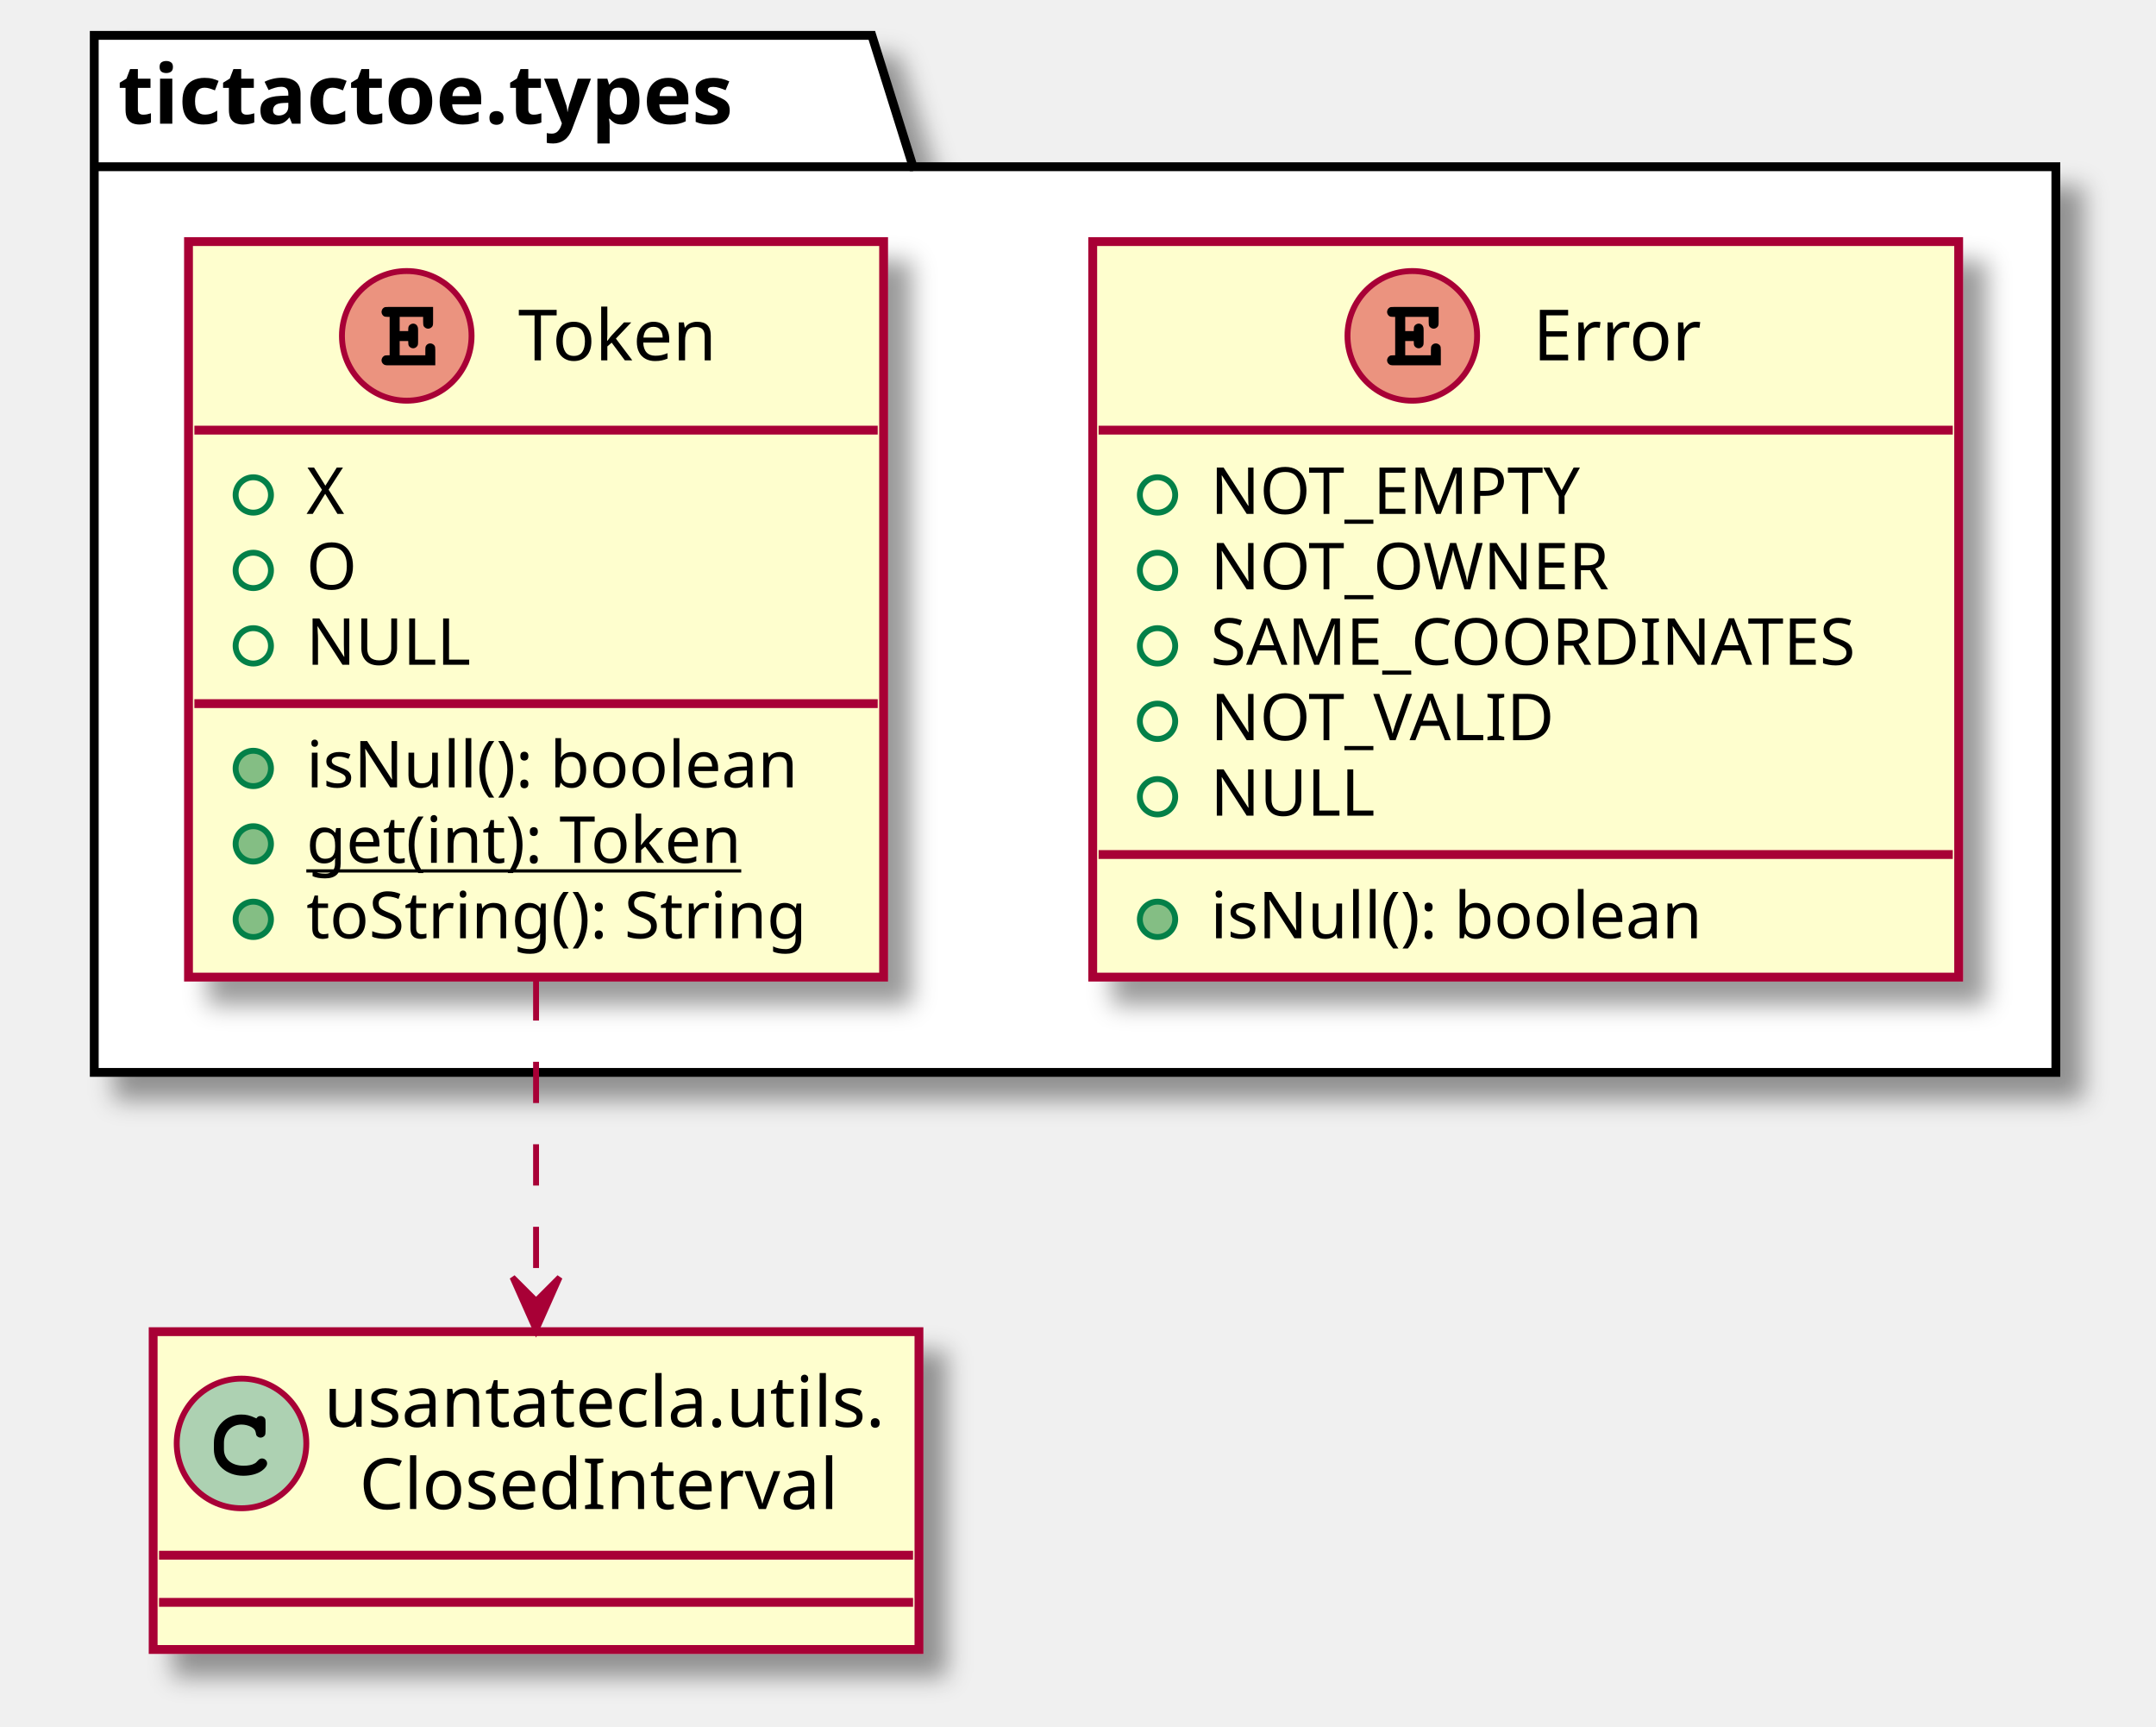
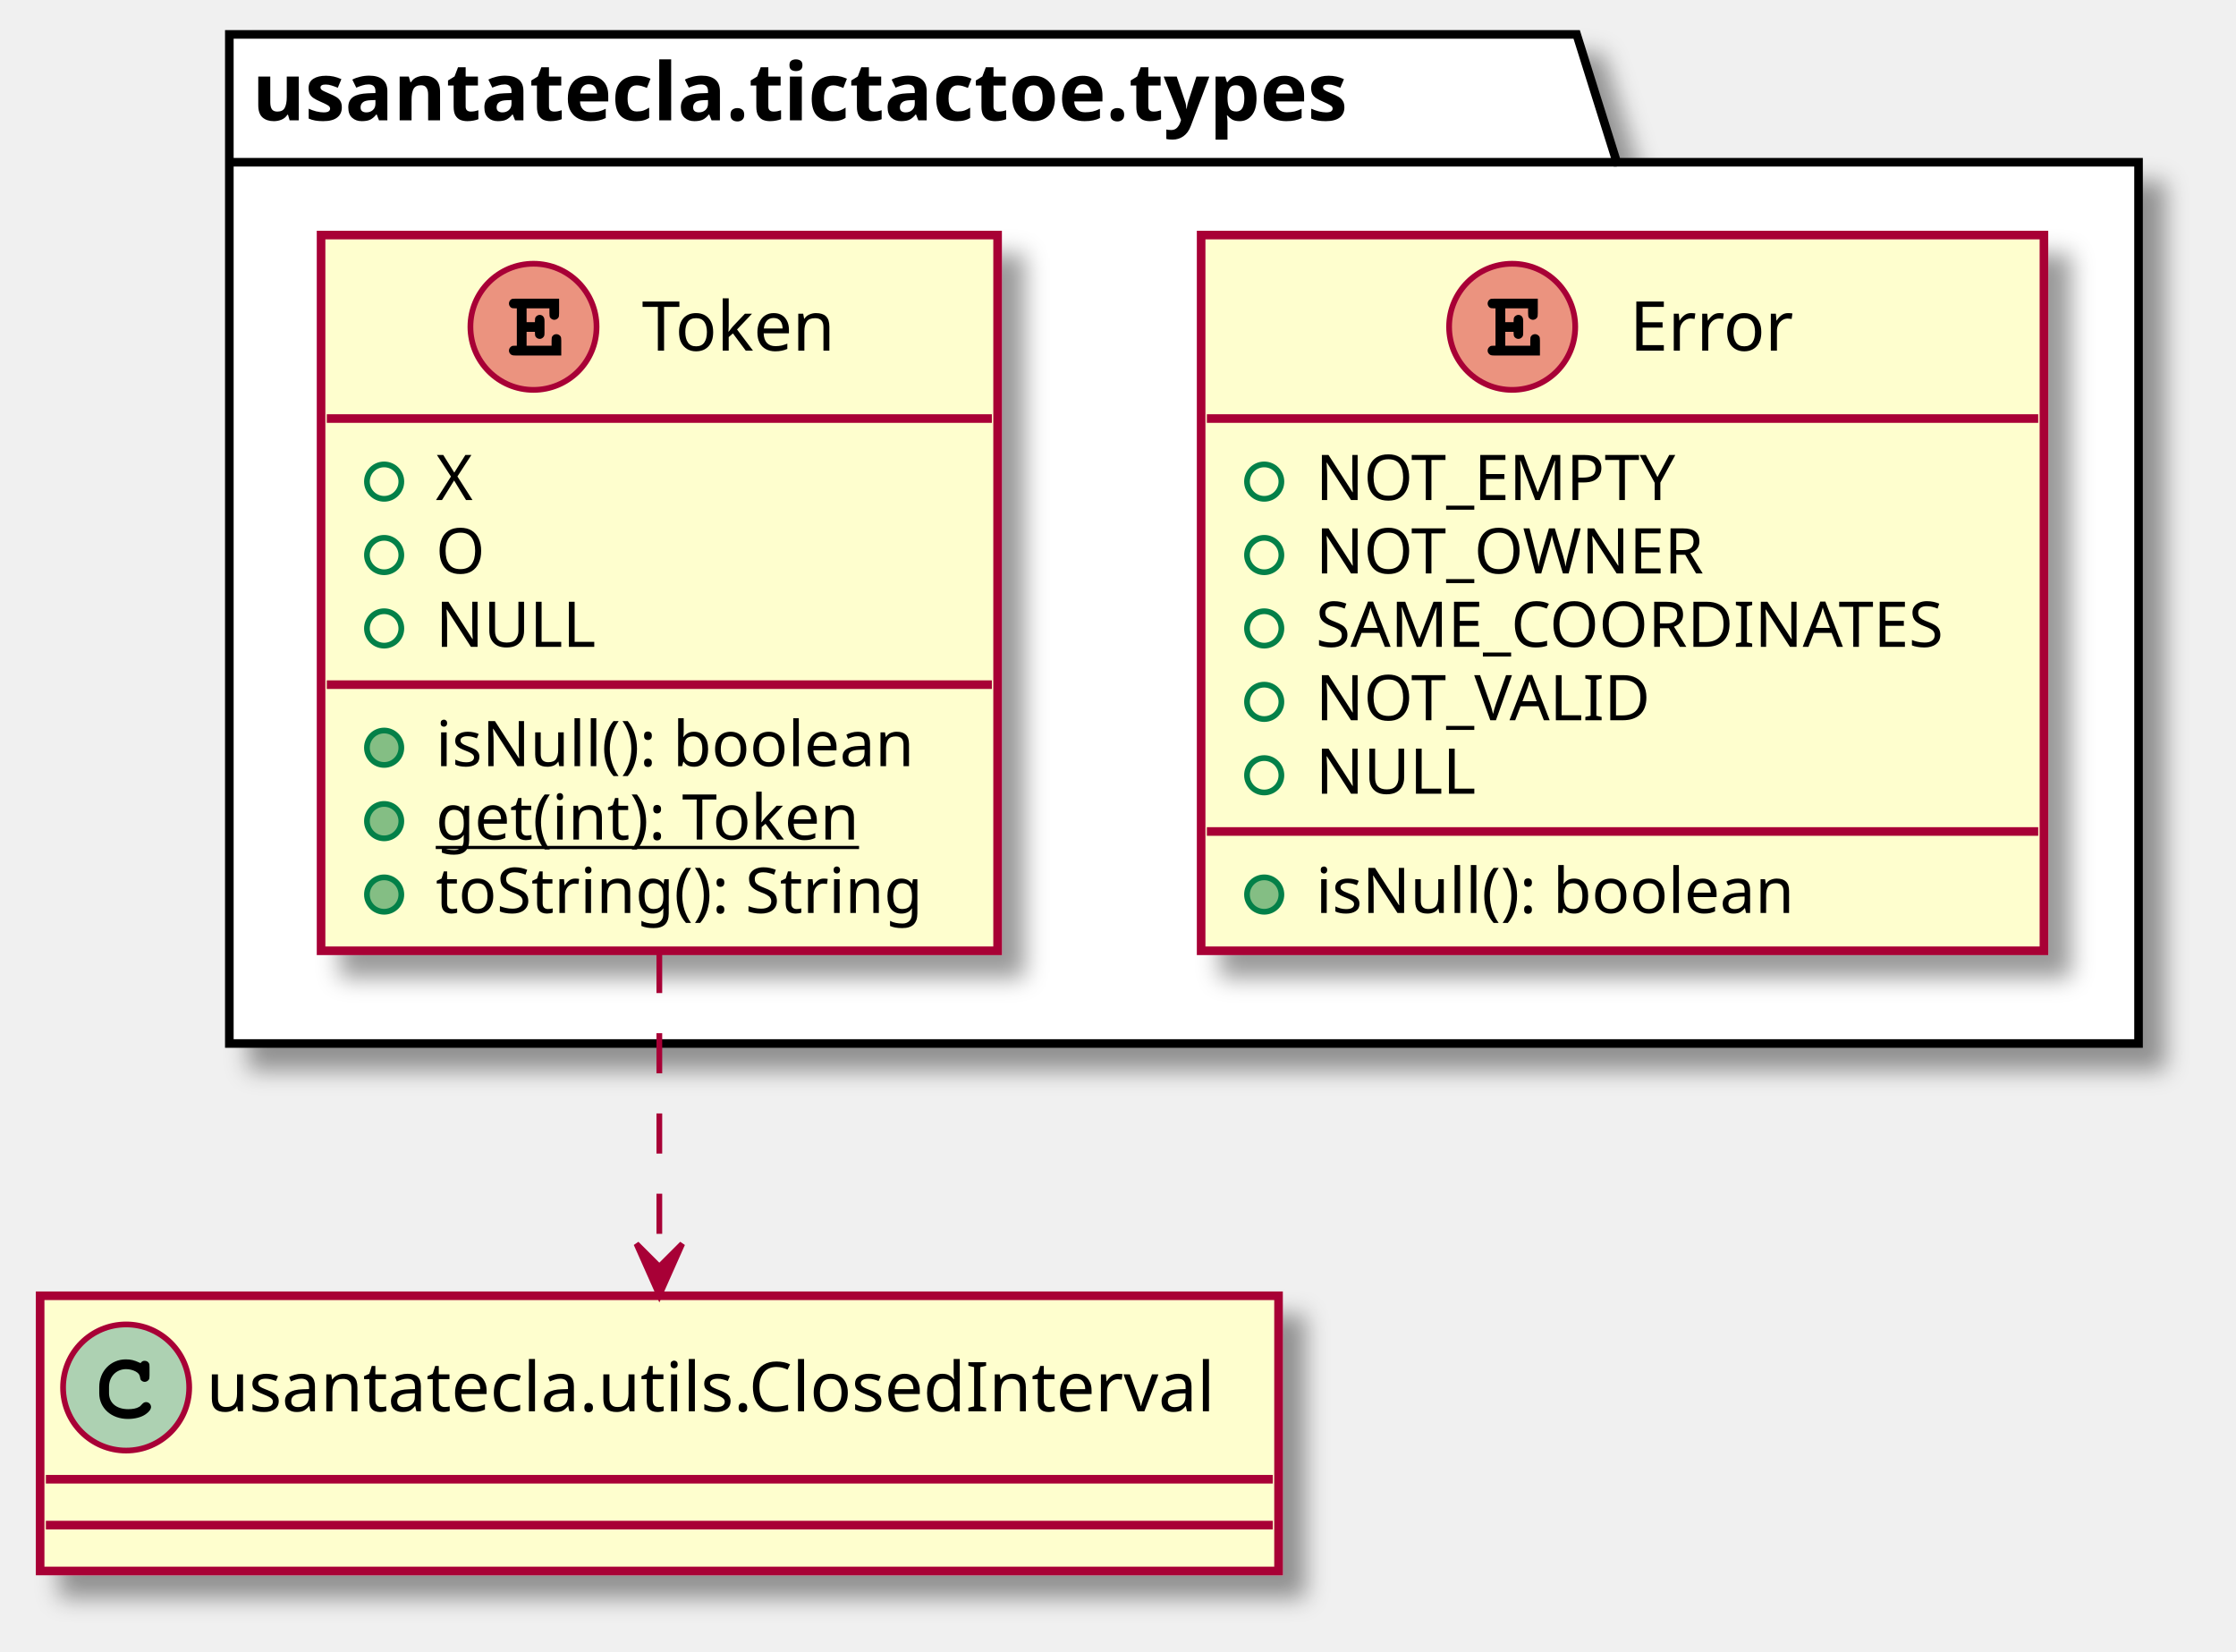
- <svg xmlns="http://www.w3.org/2000/svg" contentScriptType="application/ecmascript" contentStyleType="text/css" height="293px" preserveAspectRatio="none" style="width:366px;height:293px;" version="1.1" viewBox="0 0 366 293" width="366px" zoomAndPan="magnify">
+ <svg xmlns="http://www.w3.org/2000/svg" contentScriptType="application/ecmascript" contentStyleType="text/css" height="288px" preserveAspectRatio="none" style="width:390px;height:288px;" version="1.1" viewBox="0 0 390 288" width="390px" zoomAndPan="magnify">
  <defs>
-     <filter height="300%" id="f1x0ylsgcm5eri" width="300%" x="-1" y="-1">
+     <filter height="300%" id="f184q5obsug5zt" width="300%" x="-1" y="-1">
      <feGaussianBlur result="blurOut" stdDeviation="2.0" />
      <feColorMatrix in="blurOut" result="blurOut2" type="matrix" values="0 0 0 0 0 0 0 0 0 0 0 0 0 0 0 0 0 0 .4 0" />
      <feOffset dx="4.0" dy="4.0" in="blurOut2" result="blurOut3" />
      <feBlend in="SourceGraphic" in2="blurOut3" mode="normal" />
    </filter>
  </defs>
  <g>
-     <polygon fill="#FFFFFF" filter="url(#f1x0ylsgcm5eri)" points="16,6,148,6,155,28.297,349,28.297,349,182,16,182,16,6" style="stroke:#000000;stroke-width:1.5;" />
-     <line style="stroke:#000000;stroke-width:1.5;" x1="16" x2="155" y1="28.297" y2="28.297" />
-     <text fill="#000000" font-family="sans-serif" font-size="14" font-weight="bold" lengthAdjust="spacingAndGlyphs" textLength="126" x="20" y="20.995">tictactoe.types</text>
-     <rect codeLine="3" fill="#FEFECE" filter="url(#f1x0ylsgcm5eri)" height="124.828" id="tictactoe.types.Error" style="stroke:#A80036;stroke-width:1.5;" width="147" x="185.5" y="41" />
-     <ellipse cx="239.75" cy="57" fill="#EB937F" rx="11" ry="11" style="stroke:#A80036;stroke-width:1.0;" />
-     <path d="M238.547,57.875 L240,57.875 L240,57.984 C240,58.391 240.031,58.547 240.109,58.703 C240.266,58.953 240.547,59.109 240.844,59.109 C241.094,59.109 241.359,58.969 241.516,58.75 C241.641,58.594 241.672,58.438 241.672,57.984 L241.672,56.062 C241.672,55.906 241.672,55.859 241.656,55.703 C241.594,55.234 241.281,54.922 240.828,54.922 C240.578,54.922 240.312,55.062 240.141,55.281 C240.031,55.453 240,55.609 240,56.062 L240,56.188 L238.547,56.188 L238.547,53.781 L242.531,53.781 L242.531,54.641 C242.531,55.047 242.562,55.219 242.641,55.375 C242.812,55.625 243.094,55.781 243.375,55.781 C243.641,55.781 243.906,55.641 244.078,55.422 C244.188,55.25 244.219,55.109 244.219,54.641 L244.219,52.094 L236.594,52.094 C236.156,52.094 236.031,52.109 235.875,52.203 C235.625,52.359 235.469,52.656 235.469,52.938 C235.469,53.219 235.609,53.469 235.828,53.641 C235.984,53.75 236.172,53.781 236.594,53.781 L236.844,53.781 L236.844,60.297 L236.594,60.297 C236.188,60.297 236.031,60.312 235.875,60.422 C235.625,60.594 235.469,60.859 235.469,61.156 C235.469,61.422 235.609,61.672 235.828,61.828 C235.969,61.953 236.203,62 236.594,62 L244.594,62 L244.594,59.422 C244.594,58.984 244.562,58.844 244.484,58.688 C244.312,58.438 244.031,58.281 243.75,58.281 C243.484,58.281 243.219,58.391 243.047,58.641 C242.938,58.797 242.906,58.938 242.906,59.422 L242.906,60.297 L238.547,60.297 L238.547,57.875 Z " fill="#000000" />
-     <text fill="#000000" font-family="sans-serif" font-size="12" lengthAdjust="spacingAndGlyphs" textLength="30" x="260.25" y="61.154">Error</text>
-     <line style="stroke:#A80036;stroke-width:1.5;" x1="186.5" x2="331.5" y1="73" y2="73" />
-     <ellipse cx="196.5" cy="84" fill="none" rx="3" ry="3" style="stroke:#038048;stroke-width:1.0;" />
-     <text fill="#000000" font-family="sans-serif" font-size="11" lengthAdjust="spacingAndGlyphs" textLength="66" x="205.5" y="87.21">NOT_EMPTY</text>
-     <ellipse cx="196.5" cy="96.805" fill="none" rx="3" ry="3" style="stroke:#038048;stroke-width:1.0;" />
-     <text fill="#000000" font-family="sans-serif" font-size="11" lengthAdjust="spacingAndGlyphs" textLength="72" x="205.5" y="100.015">NOT_OWNER</text>
-     <ellipse cx="196.5" cy="109.609" fill="none" rx="3" ry="3" style="stroke:#038048;stroke-width:1.0;" />
-     <text fill="#000000" font-family="sans-serif" font-size="11" lengthAdjust="spacingAndGlyphs" textLength="121" x="205.5" y="112.82">SAME_COORDINATES</text>
-     <ellipse cx="196.5" cy="122.414" fill="none" rx="3" ry="3" style="stroke:#038048;stroke-width:1.0;" />
-     <text fill="#000000" font-family="sans-serif" font-size="11" lengthAdjust="spacingAndGlyphs" textLength="64" x="205.5" y="125.624">NOT_VALID</text>
-     <ellipse cx="196.5" cy="135.219" fill="none" rx="3" ry="3" style="stroke:#038048;stroke-width:1.0;" />
-     <text fill="#000000" font-family="sans-serif" font-size="11" lengthAdjust="spacingAndGlyphs" textLength="28" x="205.5" y="138.429">NULL</text>
-     <line style="stroke:#A80036;stroke-width:1.5;" x1="186.5" x2="331.5" y1="145.023" y2="145.023" />
-     <ellipse cx="196.5" cy="156.023" fill="#84BE84" rx="3" ry="3" style="stroke:#038048;stroke-width:1.0;" />
-     <text fill="#000000" font-family="sans-serif" font-size="11" lengthAdjust="spacingAndGlyphs" textLength="91" x="205.5" y="159.234">isNull(): boolean</text>
-     <rect codeLine="12" fill="#FEFECE" filter="url(#f1x0ylsgcm5eri)" height="124.828" id="tictactoe.types.Token" style="stroke:#A80036;stroke-width:1.5;" width="118" x="32" y="41" />
-     <ellipse cx="69.05" cy="57" fill="#EB937F" rx="11" ry="11" style="stroke:#A80036;stroke-width:1.0;" />
-     <path d="M67.847,57.875 L69.3,57.875 L69.3,57.984 C69.3,58.391 69.331,58.547 69.409,58.703 C69.566,58.953 69.847,59.109 70.144,59.109 C70.394,59.109 70.659,58.969 70.816,58.75 C70.941,58.594 70.972,58.438 70.972,57.984 L70.972,56.062 C70.972,55.906 70.972,55.859 70.956,55.703 C70.894,55.234 70.581,54.922 70.128,54.922 C69.878,54.922 69.612,55.062 69.441,55.281 C69.331,55.453 69.3,55.609 69.3,56.062 L69.3,56.188 L67.847,56.188 L67.847,53.781 L71.831,53.781 L71.831,54.641 C71.831,55.047 71.862,55.219 71.941,55.375 C72.112,55.625 72.394,55.781 72.675,55.781 C72.941,55.781 73.206,55.641 73.378,55.422 C73.487,55.25 73.519,55.109 73.519,54.641 L73.519,52.094 L65.894,52.094 C65.456,52.094 65.331,52.109 65.175,52.203 C64.925,52.359 64.769,52.656 64.769,52.938 C64.769,53.219 64.909,53.469 65.128,53.641 C65.284,53.75 65.472,53.781 65.894,53.781 L66.144,53.781 L66.144,60.297 L65.894,60.297 C65.487,60.297 65.331,60.312 65.175,60.422 C64.925,60.594 64.769,60.859 64.769,61.156 C64.769,61.422 64.909,61.672 65.128,61.828 C65.269,61.953 65.503,62 65.894,62 L73.894,62 L73.894,59.422 C73.894,58.984 73.862,58.844 73.784,58.688 C73.612,58.438 73.331,58.281 73.05,58.281 C72.784,58.281 72.519,58.391 72.347,58.641 C72.237,58.797 72.206,58.938 72.206,59.422 L72.206,60.297 L67.847,60.297 L67.847,57.875 Z " fill="#000000" />
-     <text fill="#000000" font-family="sans-serif" font-size="12" lengthAdjust="spacingAndGlyphs" textLength="37" x="87.95" y="61.154">Token</text>
-     <line style="stroke:#A80036;stroke-width:1.5;" x1="33" x2="149" y1="73" y2="73" />
-     <ellipse cx="43" cy="84" fill="none" rx="3" ry="3" style="stroke:#038048;stroke-width:1.0;" />
-     <text fill="#000000" font-family="sans-serif" font-size="11" lengthAdjust="spacingAndGlyphs" textLength="8" x="52" y="87.21">X</text>
-     <ellipse cx="43" cy="96.805" fill="none" rx="3" ry="3" style="stroke:#038048;stroke-width:1.0;" />
-     <text fill="#000000" font-family="sans-serif" font-size="11" lengthAdjust="spacingAndGlyphs" textLength="9" x="52" y="100.015">O</text>
-     <ellipse cx="43" cy="109.609" fill="none" rx="3" ry="3" style="stroke:#038048;stroke-width:1.0;" />
-     <text fill="#000000" font-family="sans-serif" font-size="11" lengthAdjust="spacingAndGlyphs" textLength="28" x="52" y="112.82">NULL</text>
-     <line style="stroke:#A80036;stroke-width:1.5;" x1="33" x2="149" y1="119.414" y2="119.414" />
-     <ellipse cx="43" cy="130.414" fill="#84BE84" rx="3" ry="3" style="stroke:#038048;stroke-width:1.0;" />
-     <text fill="#000000" font-family="sans-serif" font-size="11" lengthAdjust="spacingAndGlyphs" textLength="91" x="52" y="133.625">isNull(): boolean</text>
-     <ellipse cx="43" cy="143.219" fill="#84BE84" rx="3" ry="3" style="stroke:#038048;stroke-width:1.0;" />
-     <text fill="#000000" font-family="sans-serif" font-size="11" lengthAdjust="spacingAndGlyphs" text-decoration="underline" textLength="83" x="52" y="146.429">get(int): Token</text>
-     <ellipse cx="43" cy="156.023" fill="#84BE84" rx="3" ry="3" style="stroke:#038048;stroke-width:1.0;" />
-     <text fill="#000000" font-family="sans-serif" font-size="11" lengthAdjust="spacingAndGlyphs" textLength="92" x="52" y="159.234">toString(): String</text>
-     <rect codeLine="1" fill="#FEFECE" filter="url(#f1x0ylsgcm5eri)" height="53.938" id="ClosedInterval" style="stroke:#A80036;stroke-width:1.5;" width="130" x="26" y="226" />
-     <ellipse cx="41" cy="244.969" fill="#ADD1B2" rx="11" ry="11" style="stroke:#A80036;stroke-width:1.0;" />
-     <path d="M43.344,240.641 C42.406,240.203 41.812,240.062 40.938,240.062 C38.312,240.062 36.312,242.141 36.312,244.859 L36.312,245.984 C36.312,248.562 38.422,250.453 41.312,250.453 C42.531,250.453 43.688,250.156 44.438,249.609 C45.016,249.203 45.344,248.75 45.344,248.359 C45.344,247.906 44.953,247.516 44.484,247.516 C44.266,247.516 44.062,247.594 43.875,247.781 C43.422,248.266 43.422,248.266 43.234,248.359 C42.812,248.625 42.125,248.75 41.359,248.75 C39.312,248.75 38.016,247.656 38.016,245.953 L38.016,244.859 C38.016,243.078 39.266,241.766 41,241.766 C41.578,241.766 42.188,241.922 42.656,242.172 C43.141,242.453 43.312,242.672 43.406,243.078 C43.469,243.484 43.5,243.609 43.641,243.734 C43.781,243.875 44.016,243.984 44.234,243.984 C44.5,243.984 44.766,243.844 44.938,243.625 C45.047,243.469 45.078,243.281 45.078,242.859 L45.078,241.438 C45.078,241 45.062,240.875 44.969,240.719 C44.812,240.453 44.531,240.312 44.234,240.312 C43.938,240.312 43.734,240.406 43.516,240.719 L43.344,240.641 Z " fill="#000000" />
-     <text fill="#000000" font-family="sans-serif" font-size="12" lengthAdjust="spacingAndGlyphs" textLength="98" x="55" y="242.139">usantatecla.utils.</text>
-     <text fill="#000000" font-family="sans-serif" font-size="12" lengthAdjust="spacingAndGlyphs" textLength="86" x="61" y="256.107">ClosedInterval</text>
-     <line style="stroke:#A80036;stroke-width:1.5;" x1="27" x2="155" y1="263.938" y2="263.938" />
-     <line style="stroke:#A80036;stroke-width:1.5;" x1="27" x2="155" y1="271.938" y2="271.938" />
-     <path codeLine="20" d="M91,166.199 C91,184.923 91,204.713 91,220.562 " fill="none" id="tictactoe.types.Token-to-ClosedInterval" style="stroke:#A80036;stroke-width:1.0;stroke-dasharray:7.0,7.0;" />
-     <polygon fill="#A80036" points="91,225.779,95,216.779,91,220.779,87,216.779,91,225.779" style="stroke:#A80036;stroke-width:1.0;" />
+     <polygon fill="#FFFFFF" filter="url(#f184q5obsug5zt)" points="40,6,275,6,282,28.297,373,28.297,373,182,40,182,40,6" style="stroke:#000000;stroke-width:1.5;" />
+     <line style="stroke:#000000;stroke-width:1.5;" x1="40" x2="282" y1="28.297" y2="28.297" />
+     <text fill="#000000" font-family="sans-serif" font-size="14" font-weight="bold" lengthAdjust="spacingAndGlyphs" textLength="229" x="44" y="20.995">usantatecla.tictactoe.types</text>
+     <rect codeLine="3" fill="#FEFECE" filter="url(#f184q5obsug5zt)" height="124.828" id="usantatecla.tictactoe.types.Error" style="stroke:#A80036;stroke-width:1.5;" width="147" x="209.5" y="41" />
+     <ellipse cx="263.75" cy="57" fill="#EB937F" rx="11" ry="11" style="stroke:#A80036;stroke-width:1.0;" />
+     <path d="M262.547,57.875 L264,57.875 L264,57.984 C264,58.391 264.031,58.547 264.109,58.703 C264.266,58.953 264.547,59.109 264.844,59.109 C265.094,59.109 265.359,58.969 265.516,58.75 C265.641,58.594 265.672,58.438 265.672,57.984 L265.672,56.062 C265.672,55.906 265.672,55.859 265.656,55.703 C265.594,55.234 265.281,54.922 264.828,54.922 C264.578,54.922 264.312,55.062 264.141,55.281 C264.031,55.453 264,55.609 264,56.062 L264,56.188 L262.547,56.188 L262.547,53.781 L266.531,53.781 L266.531,54.641 C266.531,55.047 266.562,55.219 266.641,55.375 C266.812,55.625 267.094,55.781 267.375,55.781 C267.641,55.781 267.906,55.641 268.078,55.422 C268.188,55.25 268.219,55.109 268.219,54.641 L268.219,52.094 L260.594,52.094 C260.156,52.094 260.031,52.109 259.875,52.203 C259.625,52.359 259.469,52.656 259.469,52.938 C259.469,53.219 259.609,53.469 259.828,53.641 C259.984,53.75 260.172,53.781 260.594,53.781 L260.844,53.781 L260.844,60.297 L260.594,60.297 C260.188,60.297 260.031,60.312 259.875,60.422 C259.625,60.594 259.469,60.859 259.469,61.156 C259.469,61.422 259.609,61.672 259.828,61.828 C259.969,61.953 260.203,62 260.594,62 L268.594,62 L268.594,59.422 C268.594,58.984 268.562,58.844 268.484,58.688 C268.312,58.438 268.031,58.281 267.75,58.281 C267.484,58.281 267.219,58.391 267.047,58.641 C266.938,58.797 266.906,58.938 266.906,59.422 L266.906,60.297 L262.547,60.297 L262.547,57.875 Z " fill="#000000" />
+     <text fill="#000000" font-family="sans-serif" font-size="12" lengthAdjust="spacingAndGlyphs" textLength="30" x="284.25" y="61.154">Error</text>
+     <line style="stroke:#A80036;stroke-width:1.5;" x1="210.5" x2="355.5" y1="73" y2="73" />
+     <ellipse cx="220.5" cy="84" fill="none" rx="3" ry="3" style="stroke:#038048;stroke-width:1.0;" />
+     <text fill="#000000" font-family="sans-serif" font-size="11" lengthAdjust="spacingAndGlyphs" textLength="66" x="229.5" y="87.21">NOT_EMPTY</text>
+     <ellipse cx="220.5" cy="96.805" fill="none" rx="3" ry="3" style="stroke:#038048;stroke-width:1.0;" />
+     <text fill="#000000" font-family="sans-serif" font-size="11" lengthAdjust="spacingAndGlyphs" textLength="72" x="229.5" y="100.015">NOT_OWNER</text>
+     <ellipse cx="220.5" cy="109.609" fill="none" rx="3" ry="3" style="stroke:#038048;stroke-width:1.0;" />
+     <text fill="#000000" font-family="sans-serif" font-size="11" lengthAdjust="spacingAndGlyphs" textLength="121" x="229.5" y="112.82">SAME_COORDINATES</text>
+     <ellipse cx="220.5" cy="122.414" fill="none" rx="3" ry="3" style="stroke:#038048;stroke-width:1.0;" />
+     <text fill="#000000" font-family="sans-serif" font-size="11" lengthAdjust="spacingAndGlyphs" textLength="64" x="229.5" y="125.624">NOT_VALID</text>
+     <ellipse cx="220.5" cy="135.219" fill="none" rx="3" ry="3" style="stroke:#038048;stroke-width:1.0;" />
+     <text fill="#000000" font-family="sans-serif" font-size="11" lengthAdjust="spacingAndGlyphs" textLength="28" x="229.5" y="138.429">NULL</text>
+     <line style="stroke:#A80036;stroke-width:1.5;" x1="210.5" x2="355.5" y1="145.023" y2="145.023" />
+     <ellipse cx="220.5" cy="156.023" fill="#84BE84" rx="3" ry="3" style="stroke:#038048;stroke-width:1.0;" />
+     <text fill="#000000" font-family="sans-serif" font-size="11" lengthAdjust="spacingAndGlyphs" textLength="91" x="229.5" y="159.234">isNull(): boolean</text>
+     <rect codeLine="12" fill="#FEFECE" filter="url(#f184q5obsug5zt)" height="124.828" id="usantatecla.tictactoe.types.Token" style="stroke:#A80036;stroke-width:1.5;" width="118" x="56" y="41" />
+     <ellipse cx="93.05" cy="57" fill="#EB937F" rx="11" ry="11" style="stroke:#A80036;stroke-width:1.0;" />
+     <path d="M91.847,57.875 L93.3,57.875 L93.3,57.984 C93.3,58.391 93.331,58.547 93.409,58.703 C93.566,58.953 93.847,59.109 94.144,59.109 C94.394,59.109 94.659,58.969 94.816,58.75 C94.941,58.594 94.972,58.438 94.972,57.984 L94.972,56.062 C94.972,55.906 94.972,55.859 94.956,55.703 C94.894,55.234 94.581,54.922 94.128,54.922 C93.878,54.922 93.612,55.062 93.441,55.281 C93.331,55.453 93.3,55.609 93.3,56.062 L93.3,56.188 L91.847,56.188 L91.847,53.781 L95.831,53.781 L95.831,54.641 C95.831,55.047 95.862,55.219 95.941,55.375 C96.112,55.625 96.394,55.781 96.675,55.781 C96.941,55.781 97.206,55.641 97.378,55.422 C97.487,55.25 97.519,55.109 97.519,54.641 L97.519,52.094 L89.894,52.094 C89.456,52.094 89.331,52.109 89.175,52.203 C88.925,52.359 88.769,52.656 88.769,52.938 C88.769,53.219 88.909,53.469 89.128,53.641 C89.284,53.75 89.472,53.781 89.894,53.781 L90.144,53.781 L90.144,60.297 L89.894,60.297 C89.487,60.297 89.331,60.312 89.175,60.422 C88.925,60.594 88.769,60.859 88.769,61.156 C88.769,61.422 88.909,61.672 89.128,61.828 C89.269,61.953 89.503,62 89.894,62 L97.894,62 L97.894,59.422 C97.894,58.984 97.862,58.844 97.784,58.688 C97.612,58.438 97.331,58.281 97.05,58.281 C96.784,58.281 96.519,58.391 96.347,58.641 C96.237,58.797 96.206,58.938 96.206,59.422 L96.206,60.297 L91.847,60.297 L91.847,57.875 Z " fill="#000000" />
+     <text fill="#000000" font-family="sans-serif" font-size="12" lengthAdjust="spacingAndGlyphs" textLength="37" x="111.95" y="61.154">Token</text>
+     <line style="stroke:#A80036;stroke-width:1.5;" x1="57" x2="173" y1="73" y2="73" />
+     <ellipse cx="67" cy="84" fill="none" rx="3" ry="3" style="stroke:#038048;stroke-width:1.0;" />
+     <text fill="#000000" font-family="sans-serif" font-size="11" lengthAdjust="spacingAndGlyphs" textLength="8" x="76" y="87.21">X</text>
+     <ellipse cx="67" cy="96.805" fill="none" rx="3" ry="3" style="stroke:#038048;stroke-width:1.0;" />
+     <text fill="#000000" font-family="sans-serif" font-size="11" lengthAdjust="spacingAndGlyphs" textLength="9" x="76" y="100.015">O</text>
+     <ellipse cx="67" cy="109.609" fill="none" rx="3" ry="3" style="stroke:#038048;stroke-width:1.0;" />
+     <text fill="#000000" font-family="sans-serif" font-size="11" lengthAdjust="spacingAndGlyphs" textLength="28" x="76" y="112.82">NULL</text>
+     <line style="stroke:#A80036;stroke-width:1.5;" x1="57" x2="173" y1="119.414" y2="119.414" />
+     <ellipse cx="67" cy="130.414" fill="#84BE84" rx="3" ry="3" style="stroke:#038048;stroke-width:1.0;" />
+     <text fill="#000000" font-family="sans-serif" font-size="11" lengthAdjust="spacingAndGlyphs" textLength="91" x="76" y="133.625">isNull(): boolean</text>
+     <ellipse cx="67" cy="143.219" fill="#84BE84" rx="3" ry="3" style="stroke:#038048;stroke-width:1.0;" />
+     <text fill="#000000" font-family="sans-serif" font-size="11" lengthAdjust="spacingAndGlyphs" text-decoration="underline" textLength="83" x="76" y="146.429">get(int): Token</text>
+     <ellipse cx="67" cy="156.023" fill="#84BE84" rx="3" ry="3" style="stroke:#038048;stroke-width:1.0;" />
+     <text fill="#000000" font-family="sans-serif" font-size="11" lengthAdjust="spacingAndGlyphs" textLength="92" x="76" y="159.234">toString(): String</text>
+     <rect codeLine="1" fill="#FEFECE" filter="url(#f184q5obsug5zt)" height="48" id="ClosedInterval" style="stroke:#A80036;stroke-width:1.5;" width="216" x="7" y="226" />
+     <ellipse cx="22" cy="242" fill="#ADD1B2" rx="11" ry="11" style="stroke:#A80036;stroke-width:1.0;" />
+     <path d="M24.344,237.672 C23.406,237.234 22.812,237.094 21.938,237.094 C19.312,237.094 17.312,239.172 17.312,241.891 L17.312,243.016 C17.312,245.594 19.422,247.484 22.312,247.484 C23.531,247.484 24.688,247.188 25.438,246.641 C26.016,246.234 26.344,245.781 26.344,245.391 C26.344,244.938 25.953,244.547 25.484,244.547 C25.266,244.547 25.062,244.625 24.875,244.812 C24.422,245.297 24.422,245.297 24.234,245.391 C23.812,245.656 23.125,245.781 22.359,245.781 C20.312,245.781 19.016,244.688 19.016,242.984 L19.016,241.891 C19.016,240.109 20.266,238.797 22,238.797 C22.578,238.797 23.188,238.953 23.656,239.203 C24.141,239.484 24.312,239.703 24.406,240.109 C24.469,240.516 24.5,240.641 24.641,240.766 C24.781,240.906 25.016,241.016 25.234,241.016 C25.5,241.016 25.766,240.875 25.938,240.656 C26.047,240.5 26.078,240.312 26.078,239.891 L26.078,238.469 C26.078,238.031 26.062,237.906 25.969,237.75 C25.812,237.484 25.531,237.344 25.234,237.344 C24.938,237.344 24.734,237.438 24.516,237.75 L24.344,237.672 Z " fill="#000000" />
+     <text fill="#000000" font-family="sans-serif" font-size="12" lengthAdjust="spacingAndGlyphs" textLength="184" x="36" y="246.154">usantatecla.utils.ClosedInterval</text>
+     <line style="stroke:#A80036;stroke-width:1.5;" x1="8" x2="222" y1="258" y2="258" />
+     <line style="stroke:#A80036;stroke-width:1.5;" x1="8" x2="222" y1="266" y2="266" />
+     <path codeLine="20" d="M115,166.2 C115,185.221 115,205.24 115,220.828 " fill="none" id="usantatecla.tictactoe.types.Token-to-ClosedInterval" style="stroke:#A80036;stroke-width:1.0;stroke-dasharray:7.0,7.0;" />
+     <polygon fill="#A80036" points="115,225.936,119,216.936,115,220.936,111,216.936,115,225.936" style="stroke:#A80036;stroke-width:1.0;" />
  </g>
</svg>
